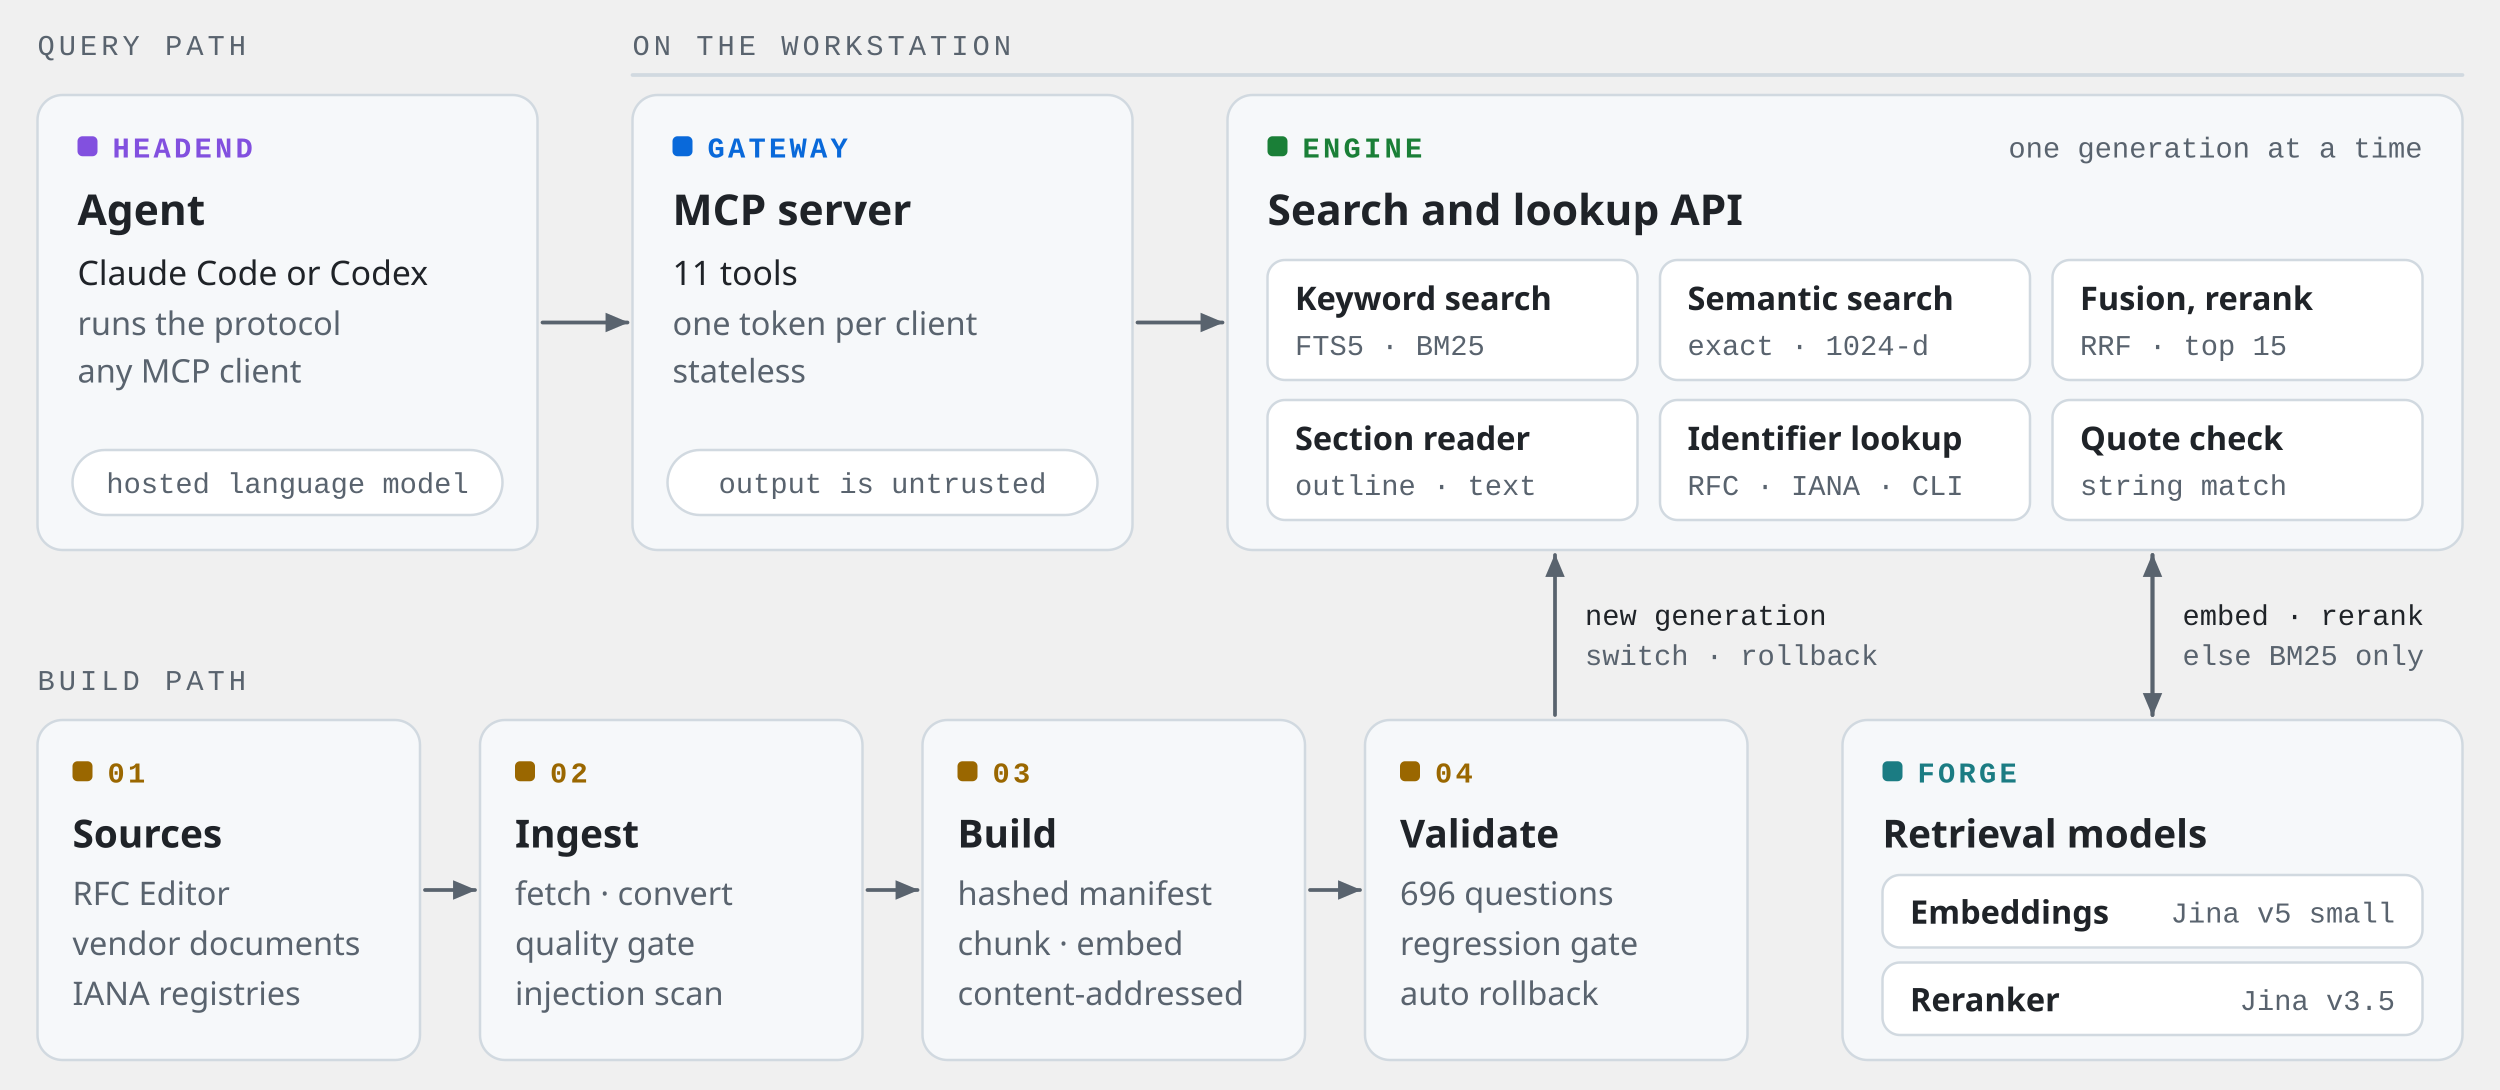
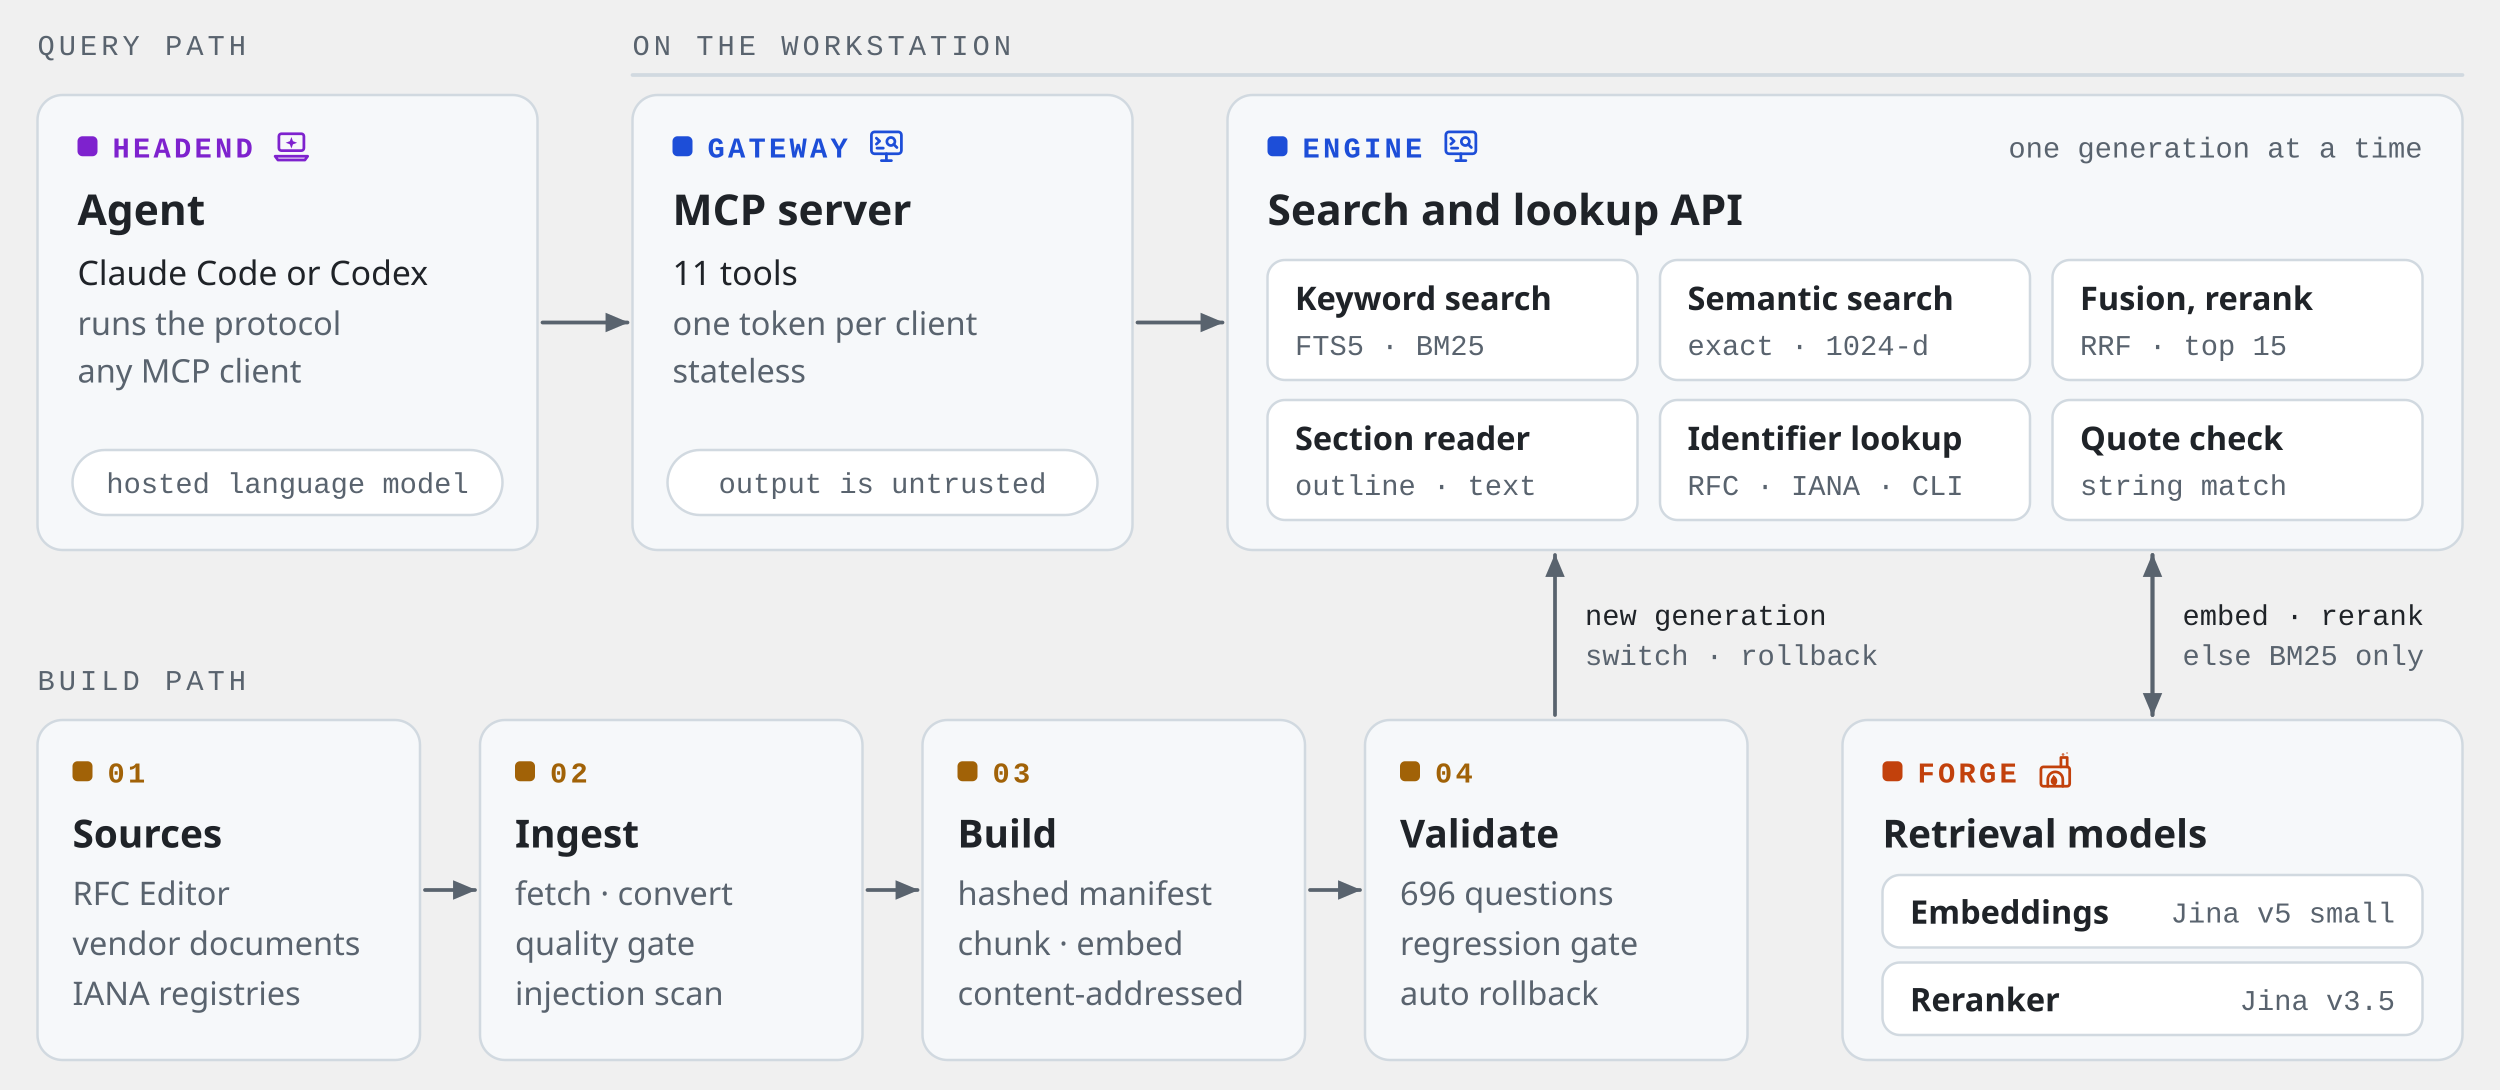
<svg xmlns="http://www.w3.org/2000/svg" width="1000" height="436" viewBox="0 0 1000 436" role="img" aria-labelledby="t d">
  <style>.s{font-family:-apple-system,BlinkMacSystemFont,'Segoe UI','Noto Sans',Helvetica,Arial,sans-serif}.m{font-family:ui-monospace,SFMono-Regular,'SF Mono',Menlo,Consolas,'Liberation Mono',monospace}</style>
  <defs>
    <marker id="ah" viewBox="0 0 10 10" refX="9" refY="5" markerWidth="6.5" markerHeight="6.5" orient="auto">
      <path d="M0 1L9.5 5L0 9z" fill="#59636e" />
    </marker>
  </defs>
  <text x="15" y="22" class="m" font-size="11.5" font-weight="400" fill="#59636e" letter-spacing="1.6">QUERY PATH</text>
  <text x="253" y="22" class="m" font-size="11.5" font-weight="400" fill="#59636e" letter-spacing="1.6">ON THE WORKSTATION</text>
  <text x="15" y="276" class="m" font-size="11.5" font-weight="400" fill="#59636e" letter-spacing="1.6">BUILD PATH</text>
  <path d="M253 30H985" fill="none" stroke="#d1d9e0" stroke-width="1.5" stroke-linejoin="round" stroke-linecap="round" />
  <rect x="15" y="38" width="200" height="182" rx="10" fill="#f6f8fa" stroke="#d1d9e0" />
-   <rect x="31" y="54.5" width="8" height="8" rx="2" fill="#8250df" />
-   <text x="45" y="63" class="m" font-size="11.5" font-weight="600" fill="#8250df" letter-spacing="1.3">HEADEND</text>
+   <rect x="31" y="54.5" width="8" height="8" rx="2" fill="#7e22ce" />
+   <text x="45" y="63" class="m" font-size="11.5" font-weight="600" fill="#7e22ce" letter-spacing="1.3">HEADEND</text>
+   <g transform="translate(108.56 50.5) scale(0.5)">
+     <rect x="6" y="6" width="20" height="13.5" rx="2" fill="none" stroke="#7e22ce" stroke-width="2.2" stroke-linecap="round" stroke-linejoin="round" />
+     <path d="M3 24h26l-2.2 3H5.2z" fill="none" stroke="#7e22ce" stroke-width="2.2" stroke-linecap="round" stroke-linejoin="round" />
+     <path d="M16 8.6l1.25 3.35 3.35 1.25-3.35 1.25L16 17.8l-1.25-3.35-3.35-1.25 3.35-1.25z" fill="#7e22ce" stroke="none" />
+   </g>
  <text x="31" y="90" class="s" font-size="17" font-weight="700" fill="#1f2328">Agent</text>
  <text x="31" y="114" class="s" font-size="13.5" font-weight="400" fill="#1f2328">Claude Code or Codex</text>
  <text x="31" y="134" class="s" font-size="13" font-weight="400" fill="#59636e">runs the protocol</text>
  <text x="31" y="153" class="s" font-size="13" font-weight="400" fill="#59636e">any MCP client</text>
  <rect x="29" y="180" width="172" height="26" rx="13" fill="#ffffff" stroke="#d1d9e0" />
  <text x="115" y="197.2" class="m" font-size="11.5" font-weight="400" fill="#59636e" text-anchor="middle">hosted language model</text>
  <rect x="253" y="38" width="200" height="182" rx="10" fill="#f6f8fa" stroke="#d1d9e0" />
-   <rect x="269" y="54.5" width="8" height="8" rx="2" fill="#0969da" />
-   <text x="283" y="63" class="m" font-size="11.5" font-weight="600" fill="#0969da" letter-spacing="1.3">GATEWAY</text>
+   <rect x="269" y="54.5" width="8" height="8" rx="2" fill="#1d4ed8" />
+   <text x="283" y="63" class="m" font-size="11.5" font-weight="600" fill="#1d4ed8" letter-spacing="1.3">GATEWAY</text>
+   <g transform="translate(346.56 50.5) scale(0.5)">
+     <rect x="4" y="4.5" width="24" height="17.5" rx="2.5" fill="none" stroke="#1d4ed8" stroke-width="2.2" stroke-linecap="round" stroke-linejoin="round" />
+     <path d="M12 27.5h8M16 22v5.5" fill="none" stroke="#1d4ed8" stroke-width="2.2" stroke-linecap="round" stroke-linejoin="round" />
+     <path d="M8 9.5l2.6 2.4L8 14.3M8.5 17.5h5" fill="none" stroke="#1d4ed8" stroke-width="2.2" stroke-linecap="round" stroke-linejoin="round" />
+     <circle cx="19.6" cy="12.2" r="3.2" fill="none" stroke="#1d4ed8" stroke-width="2.2" stroke-linecap="round" stroke-linejoin="round" />
+     <path d="M21.9 14.5l2.5 2.5" fill="none" stroke="#1d4ed8" stroke-width="2.2" stroke-linecap="round" stroke-linejoin="round" />
+   </g>
  <text x="269" y="90" class="s" font-size="17" font-weight="700" fill="#1f2328">MCP server</text>
  <text x="269" y="114" class="s" font-size="13.5" font-weight="400" fill="#1f2328">11 tools</text>
  <text x="269" y="134" class="s" font-size="13" font-weight="400" fill="#59636e">one token per client</text>
  <text x="269" y="153" class="s" font-size="13" font-weight="400" fill="#59636e">stateless</text>
  <rect x="267" y="180" width="172" height="26" rx="13" fill="#ffffff" stroke="#d1d9e0" />
  <text x="353" y="197.2" class="m" font-size="11.5" font-weight="400" fill="#59636e" text-anchor="middle">output is untrusted</text>
  <rect x="491" y="38" width="494" height="182" rx="10" fill="#f6f8fa" stroke="#d1d9e0" />
-   <rect x="507" y="54.5" width="8" height="8" rx="2" fill="#1a7f37" />
-   <text x="521" y="63" class="m" font-size="11.5" font-weight="600" fill="#1a7f37" letter-spacing="1.3">ENGINE</text>
+   <rect x="507" y="54.5" width="8" height="8" rx="2" fill="#1d4ed8" />
+   <text x="521" y="63" class="m" font-size="11.5" font-weight="600" fill="#1d4ed8" letter-spacing="1.3">ENGINE</text>
+   <g transform="translate(576.34 50.5) scale(0.5)">
+     <rect x="4" y="4.5" width="24" height="17.5" rx="2.5" fill="none" stroke="#1d4ed8" stroke-width="2.2" stroke-linecap="round" stroke-linejoin="round" />
+     <path d="M12 27.5h8M16 22v5.5" fill="none" stroke="#1d4ed8" stroke-width="2.2" stroke-linecap="round" stroke-linejoin="round" />
+     <path d="M8 9.5l2.6 2.4L8 14.3M8.5 17.5h5" fill="none" stroke="#1d4ed8" stroke-width="2.2" stroke-linecap="round" stroke-linejoin="round" />
+     <circle cx="19.6" cy="12.2" r="3.2" fill="none" stroke="#1d4ed8" stroke-width="2.2" stroke-linecap="round" stroke-linejoin="round" />
+     <path d="M21.9 14.5l2.5 2.5" fill="none" stroke="#1d4ed8" stroke-width="2.2" stroke-linecap="round" stroke-linejoin="round" />
+   </g>
  <text x="507" y="90" class="s" font-size="17" font-weight="700" fill="#1f2328">Search and lookup API</text>
  <text x="969" y="63" class="m" font-size="11.5" font-weight="400" fill="#59636e" text-anchor="end">one generation at a time</text>
  <rect x="507" y="104" width="148" height="48" rx="7" fill="#ffffff" stroke="#d1d9e0" />
  <text x="518" y="124" class="s" font-size="13" font-weight="600" fill="#1f2328">Keyword search</text>
  <text x="518" y="142" class="m" font-size="11.5" font-weight="400" fill="#59636e">FTS5 · BM25</text>
  <rect x="664" y="104" width="148" height="48" rx="7" fill="#ffffff" stroke="#d1d9e0" />
  <text x="675" y="124" class="s" font-size="13" font-weight="600" fill="#1f2328">Semantic search</text>
  <text x="675" y="142" class="m" font-size="11.5" font-weight="400" fill="#59636e">exact · 1024-d</text>
  <rect x="821" y="104" width="148" height="48" rx="7" fill="#ffffff" stroke="#d1d9e0" />
  <text x="832" y="124" class="s" font-size="13" font-weight="600" fill="#1f2328">Fusion, rerank</text>
  <text x="832" y="142" class="m" font-size="11.5" font-weight="400" fill="#59636e">RRF · top 15</text>
  <rect x="507" y="160" width="148" height="48" rx="7" fill="#ffffff" stroke="#d1d9e0" />
  <text x="518" y="180" class="s" font-size="13" font-weight="600" fill="#1f2328">Section reader</text>
  <text x="518" y="198" class="m" font-size="11.5" font-weight="400" fill="#59636e">outline · text</text>
  <rect x="664" y="160" width="148" height="48" rx="7" fill="#ffffff" stroke="#d1d9e0" />
  <text x="675" y="180" class="s" font-size="13" font-weight="600" fill="#1f2328">Identifier lookup</text>
  <text x="675" y="198" class="m" font-size="11.5" font-weight="400" fill="#59636e">RFC · IANA · CLI</text>
  <rect x="821" y="160" width="148" height="48" rx="7" fill="#ffffff" stroke="#d1d9e0" />
  <text x="832" y="180" class="s" font-size="13" font-weight="600" fill="#1f2328">Quote check</text>
  <text x="832" y="198" class="m" font-size="11.5" font-weight="400" fill="#59636e">string match</text>
  <path d="M217 129H251" fill="none" stroke="#59636e" stroke-width="1.5" stroke-linejoin="round" stroke-linecap="round" marker-end="url(#ah)" />
  <path d="M455 129H489" fill="none" stroke="#59636e" stroke-width="1.5" stroke-linejoin="round" stroke-linecap="round" marker-end="url(#ah)" />
  <rect x="15" y="288" width="153" height="136" rx="10" fill="#f6f8fa" stroke="#d1d9e0" />
-   <rect x="29" y="304.5" width="8" height="8" rx="2" fill="#9a6700" />
-   <text x="43" y="313" class="m" font-size="11.5" font-weight="600" fill="#9a6700" letter-spacing="1.3">01</text>
+   <rect x="29" y="304.5" width="8" height="8" rx="2" fill="#a16207" />
+   <text x="43" y="313" class="m" font-size="11.5" font-weight="600" fill="#a16207" letter-spacing="1.3">01</text>
  <text x="29" y="339" class="s" font-size="15.5" font-weight="700" fill="#1f2328">Sources</text>
  <text x="29" y="362" class="s" font-size="13" font-weight="400" fill="#59636e">RFC Editor</text>
  <text x="29" y="382" class="s" font-size="13" font-weight="400" fill="#59636e">vendor documents</text>
  <text x="29" y="402" class="s" font-size="13" font-weight="400" fill="#59636e">IANA registries</text>
  <path d="M170 356H190" fill="none" stroke="#59636e" stroke-width="1.5" stroke-linejoin="round" stroke-linecap="round" marker-end="url(#ah)" />
  <rect x="192" y="288" width="153" height="136" rx="10" fill="#f6f8fa" stroke="#d1d9e0" />
-   <rect x="206" y="304.5" width="8" height="8" rx="2" fill="#9a6700" />
-   <text x="220" y="313" class="m" font-size="11.5" font-weight="600" fill="#9a6700" letter-spacing="1.3">02</text>
+   <rect x="206" y="304.5" width="8" height="8" rx="2" fill="#a16207" />
+   <text x="220" y="313" class="m" font-size="11.5" font-weight="600" fill="#a16207" letter-spacing="1.3">02</text>
  <text x="206" y="339" class="s" font-size="15.5" font-weight="700" fill="#1f2328">Ingest</text>
  <text x="206" y="362" class="s" font-size="13" font-weight="400" fill="#59636e">fetch · convert</text>
  <text x="206" y="382" class="s" font-size="13" font-weight="400" fill="#59636e">quality gate</text>
  <text x="206" y="402" class="s" font-size="13" font-weight="400" fill="#59636e">injection scan</text>
  <path d="M347 356H367" fill="none" stroke="#59636e" stroke-width="1.5" stroke-linejoin="round" stroke-linecap="round" marker-end="url(#ah)" />
  <rect x="369" y="288" width="153" height="136" rx="10" fill="#f6f8fa" stroke="#d1d9e0" />
-   <rect x="383" y="304.5" width="8" height="8" rx="2" fill="#9a6700" />
-   <text x="397" y="313" class="m" font-size="11.5" font-weight="600" fill="#9a6700" letter-spacing="1.3">03</text>
+   <rect x="383" y="304.5" width="8" height="8" rx="2" fill="#a16207" />
+   <text x="397" y="313" class="m" font-size="11.5" font-weight="600" fill="#a16207" letter-spacing="1.3">03</text>
  <text x="383" y="339" class="s" font-size="15.5" font-weight="700" fill="#1f2328">Build</text>
  <text x="383" y="362" class="s" font-size="13" font-weight="400" fill="#59636e">hashed manifest</text>
  <text x="383" y="382" class="s" font-size="13" font-weight="400" fill="#59636e">chunk · embed</text>
  <text x="383" y="402" class="s" font-size="13" font-weight="400" fill="#59636e">content-addressed</text>
  <path d="M524 356H544" fill="none" stroke="#59636e" stroke-width="1.5" stroke-linejoin="round" stroke-linecap="round" marker-end="url(#ah)" />
  <rect x="546" y="288" width="153" height="136" rx="10" fill="#f6f8fa" stroke="#d1d9e0" />
-   <rect x="560" y="304.5" width="8" height="8" rx="2" fill="#9a6700" />
-   <text x="574" y="313" class="m" font-size="11.5" font-weight="600" fill="#9a6700" letter-spacing="1.3">04</text>
+   <rect x="560" y="304.5" width="8" height="8" rx="2" fill="#a16207" />
+   <text x="574" y="313" class="m" font-size="11.5" font-weight="600" fill="#a16207" letter-spacing="1.3">04</text>
  <text x="560" y="339" class="s" font-size="15.5" font-weight="700" fill="#1f2328">Validate</text>
  <text x="560" y="362" class="s" font-size="13" font-weight="400" fill="#59636e">696 questions</text>
  <text x="560" y="382" class="s" font-size="13" font-weight="400" fill="#59636e">regression gate</text>
  <text x="560" y="402" class="s" font-size="13" font-weight="400" fill="#59636e">auto rollback</text>
  <path d="M622 286V222" fill="none" stroke="#59636e" stroke-width="1.5" stroke-linejoin="round" stroke-linecap="round" marker-end="url(#ah)" />
  <text x="634" y="250" class="m" font-size="11.5" font-weight="400" fill="#1f2328">new generation</text>
  <text x="634" y="266" class="m" font-size="11.5" font-weight="400" fill="#59636e">switch · rollback</text>
  <rect x="737" y="288" width="248" height="136" rx="10" fill="#f6f8fa" stroke="#d1d9e0" />
-   <rect x="753" y="304.5" width="8" height="8" rx="2" fill="#1b7c83" />
-   <text x="767" y="313" class="m" font-size="11.5" font-weight="600" fill="#1b7c83" letter-spacing="1.3">FORGE</text>
+   <rect x="753" y="304.5" width="8" height="8" rx="2" fill="#c2410c" />
+   <text x="767" y="313" class="m" font-size="11.5" font-weight="600" fill="#c2410c" letter-spacing="1.3">FORGE</text>
+   <g transform="translate(814.12 300.5) scale(0.5)">
+     <path d="M20.5 12.5V5h5v7.5" fill="none" stroke="#c2410c" stroke-width="2.2" stroke-linecap="round" stroke-linejoin="round" />
+     <rect x="4.5" y="12.5" width="23" height="15.5" rx="2" fill="none" stroke="#c2410c" stroke-width="2.2" stroke-linecap="round" stroke-linejoin="round" />
+     <path d="M10 28v-5.5a6 6 0 0 1 12 0V28" fill="none" stroke="#c2410c" stroke-width="2.2" stroke-linecap="round" stroke-linejoin="round" />
+     <path d="M16 27.2c-2.3 0-3.7-1.5-3.7-3.4 0-2.1 1.7-2.9 2.1-4.9 1.5 1 3.2 2.7 3.2 4.9 0 1.9-1.3 3.4-1.6 3.4z" fill="#c2410c" stroke="none" />
+     <circle cx="22.2" cy="2.6" r="1.1" fill="#c2410c" stroke="none" opacity=".75" />
+     <circle cx="25.4" cy="1.4" r=".8" fill="#c2410c" stroke="none" opacity=".5" />
+   </g>
  <text x="753" y="339" class="s" font-size="15.5" font-weight="700" fill="#1f2328">Retrieval models</text>
  <rect x="753" y="350" width="216" height="29" rx="7" fill="#ffffff" stroke="#d1d9e0" />
  <text x="764" y="369.5" class="s" font-size="13" font-weight="600" fill="#1f2328">Embeddings</text>
  <text x="958" y="369" class="m" font-size="11.5" font-weight="400" fill="#59636e" text-anchor="end">Jina v5 small</text>
  <rect x="753" y="385" width="216" height="29" rx="7" fill="#ffffff" stroke="#d1d9e0" />
  <text x="764" y="404.5" class="s" font-size="13" font-weight="600" fill="#1f2328">Reranker</text>
  <text x="958" y="404" class="m" font-size="11.5" font-weight="400" fill="#59636e" text-anchor="end">Jina v3.5</text>
  <path d="M861 286V222" fill="none" stroke="#59636e" stroke-width="1.5" stroke-linejoin="round" stroke-linecap="round" marker-end="url(#ah)" />
  <path d="M861 222V286" fill="none" stroke="#59636e" stroke-width="1.5" stroke-linejoin="round" stroke-linecap="round" marker-end="url(#ah)" />
  <text x="873" y="250" class="m" font-size="11.5" font-weight="400" fill="#1f2328">embed · rerank</text>
  <text x="873" y="266" class="m" font-size="11.5" font-weight="400" fill="#59636e">else BM25 only</text>
</svg>
